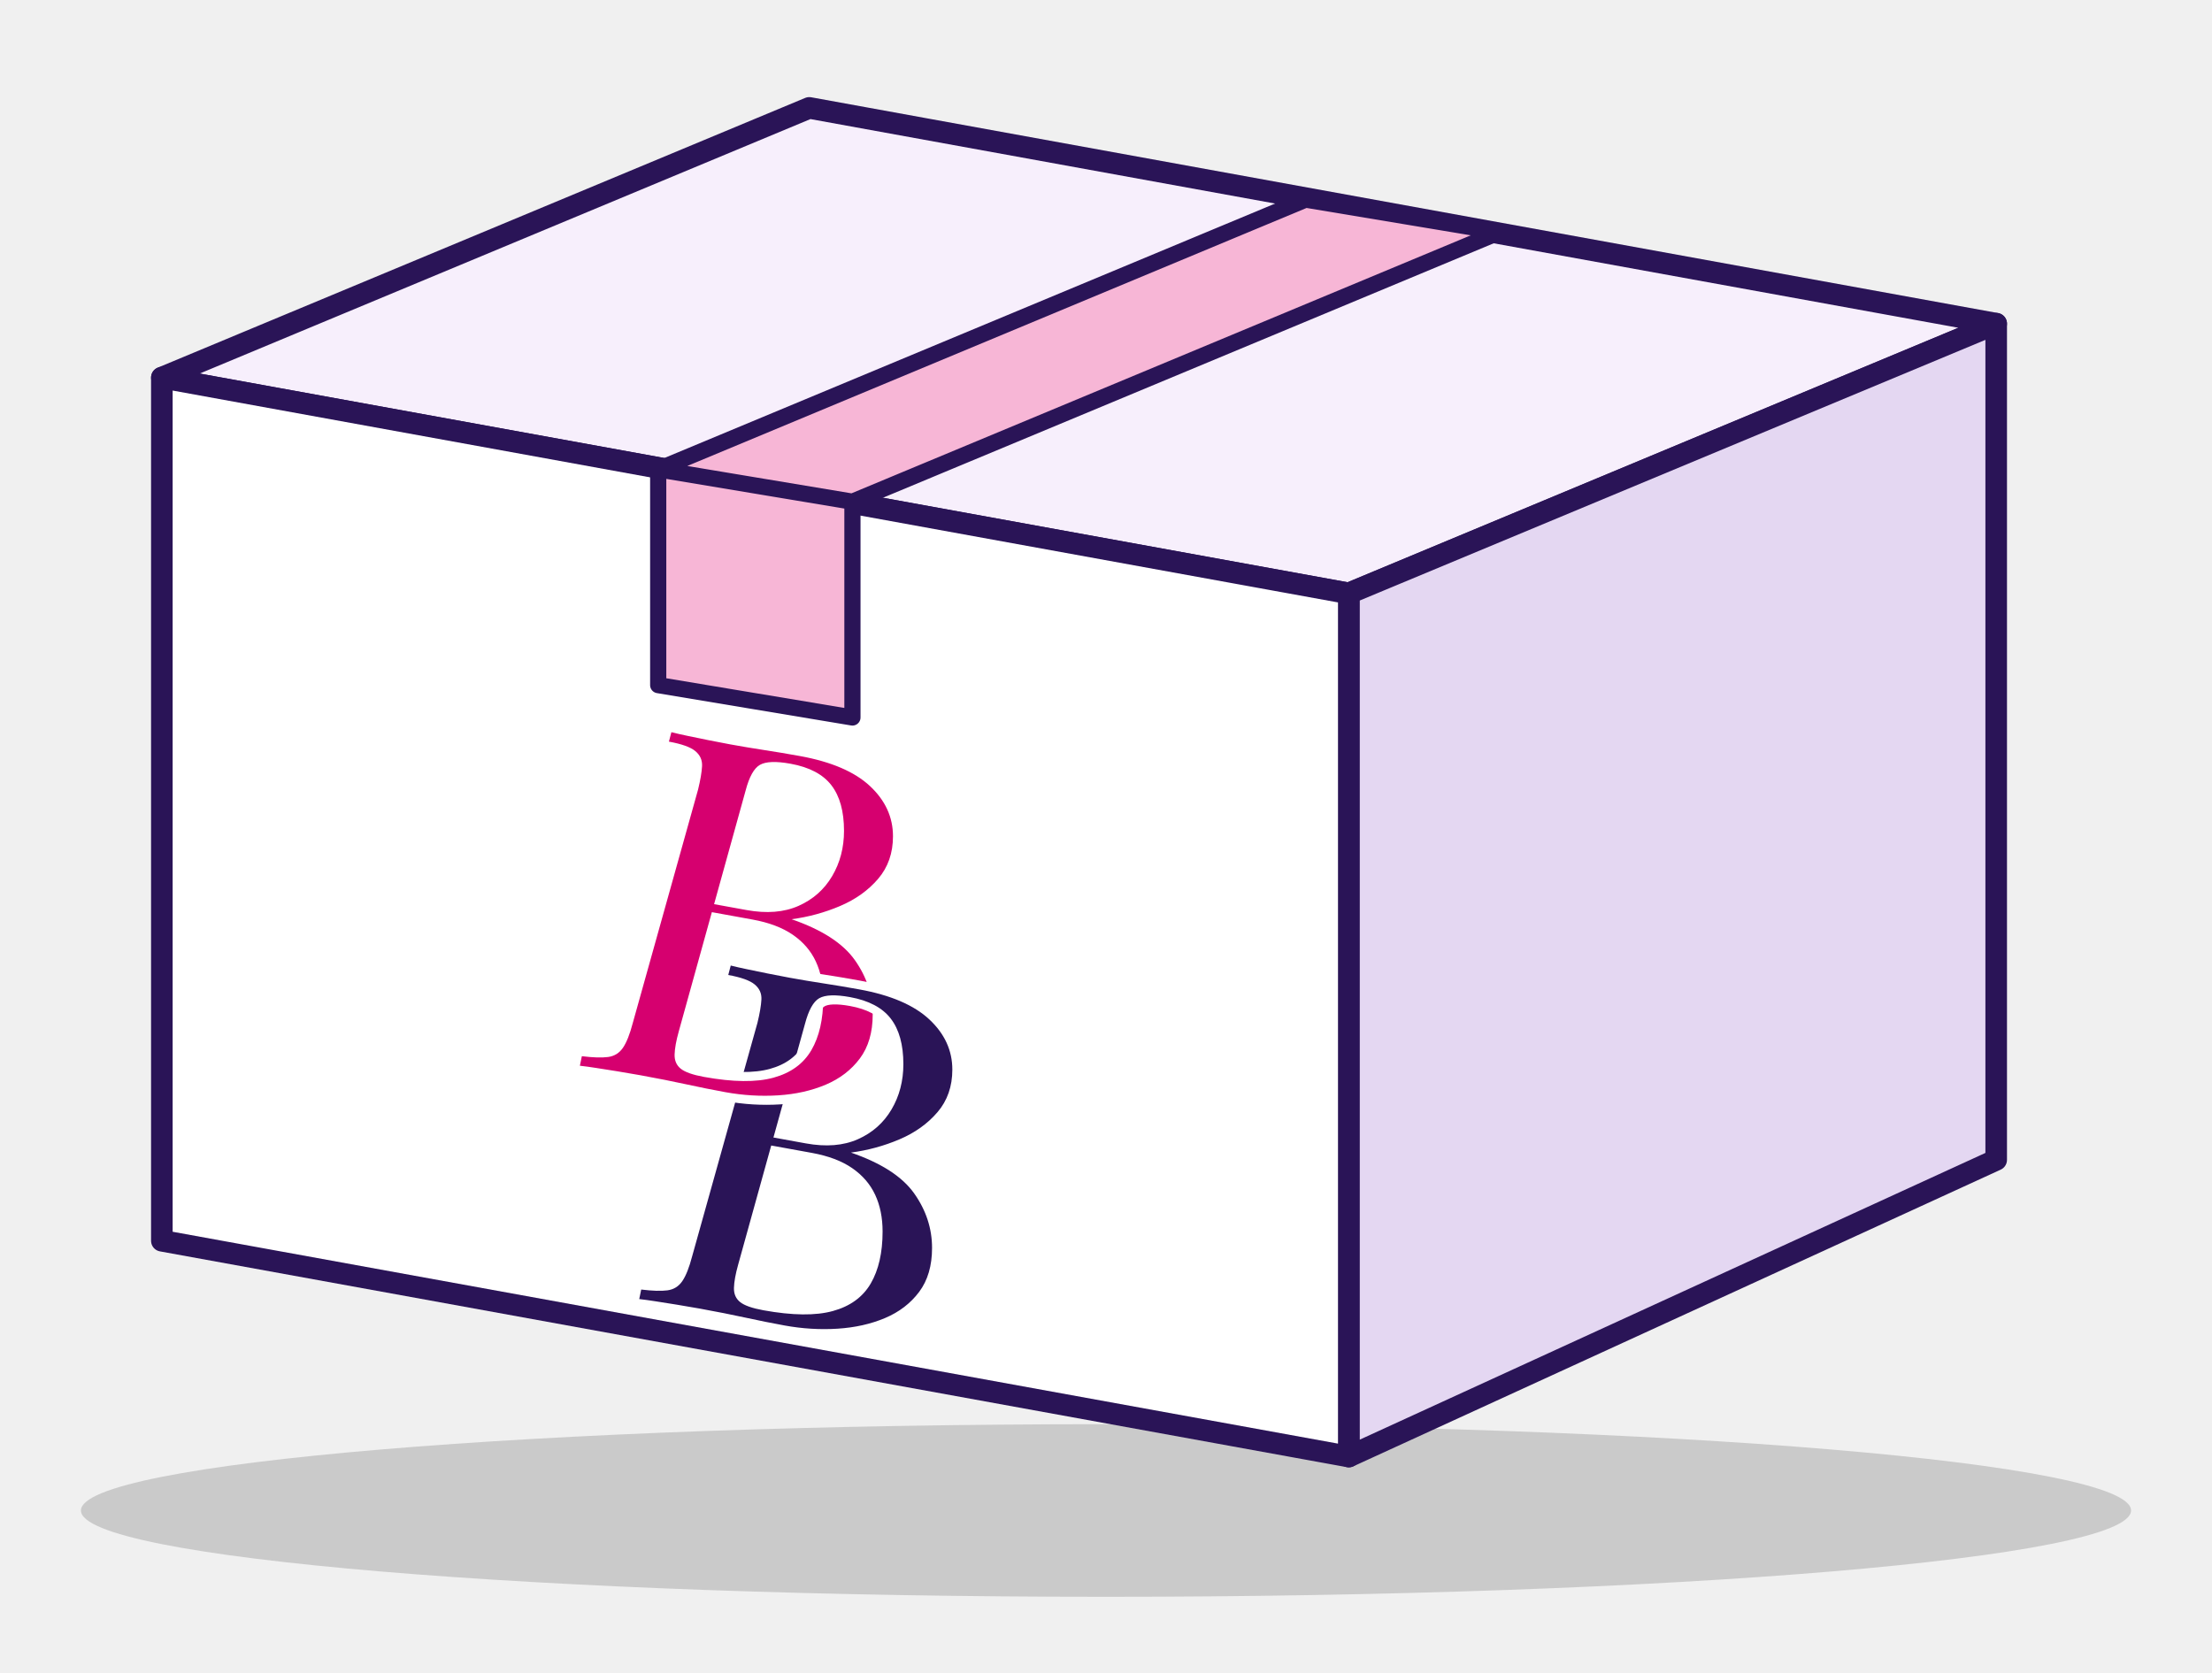
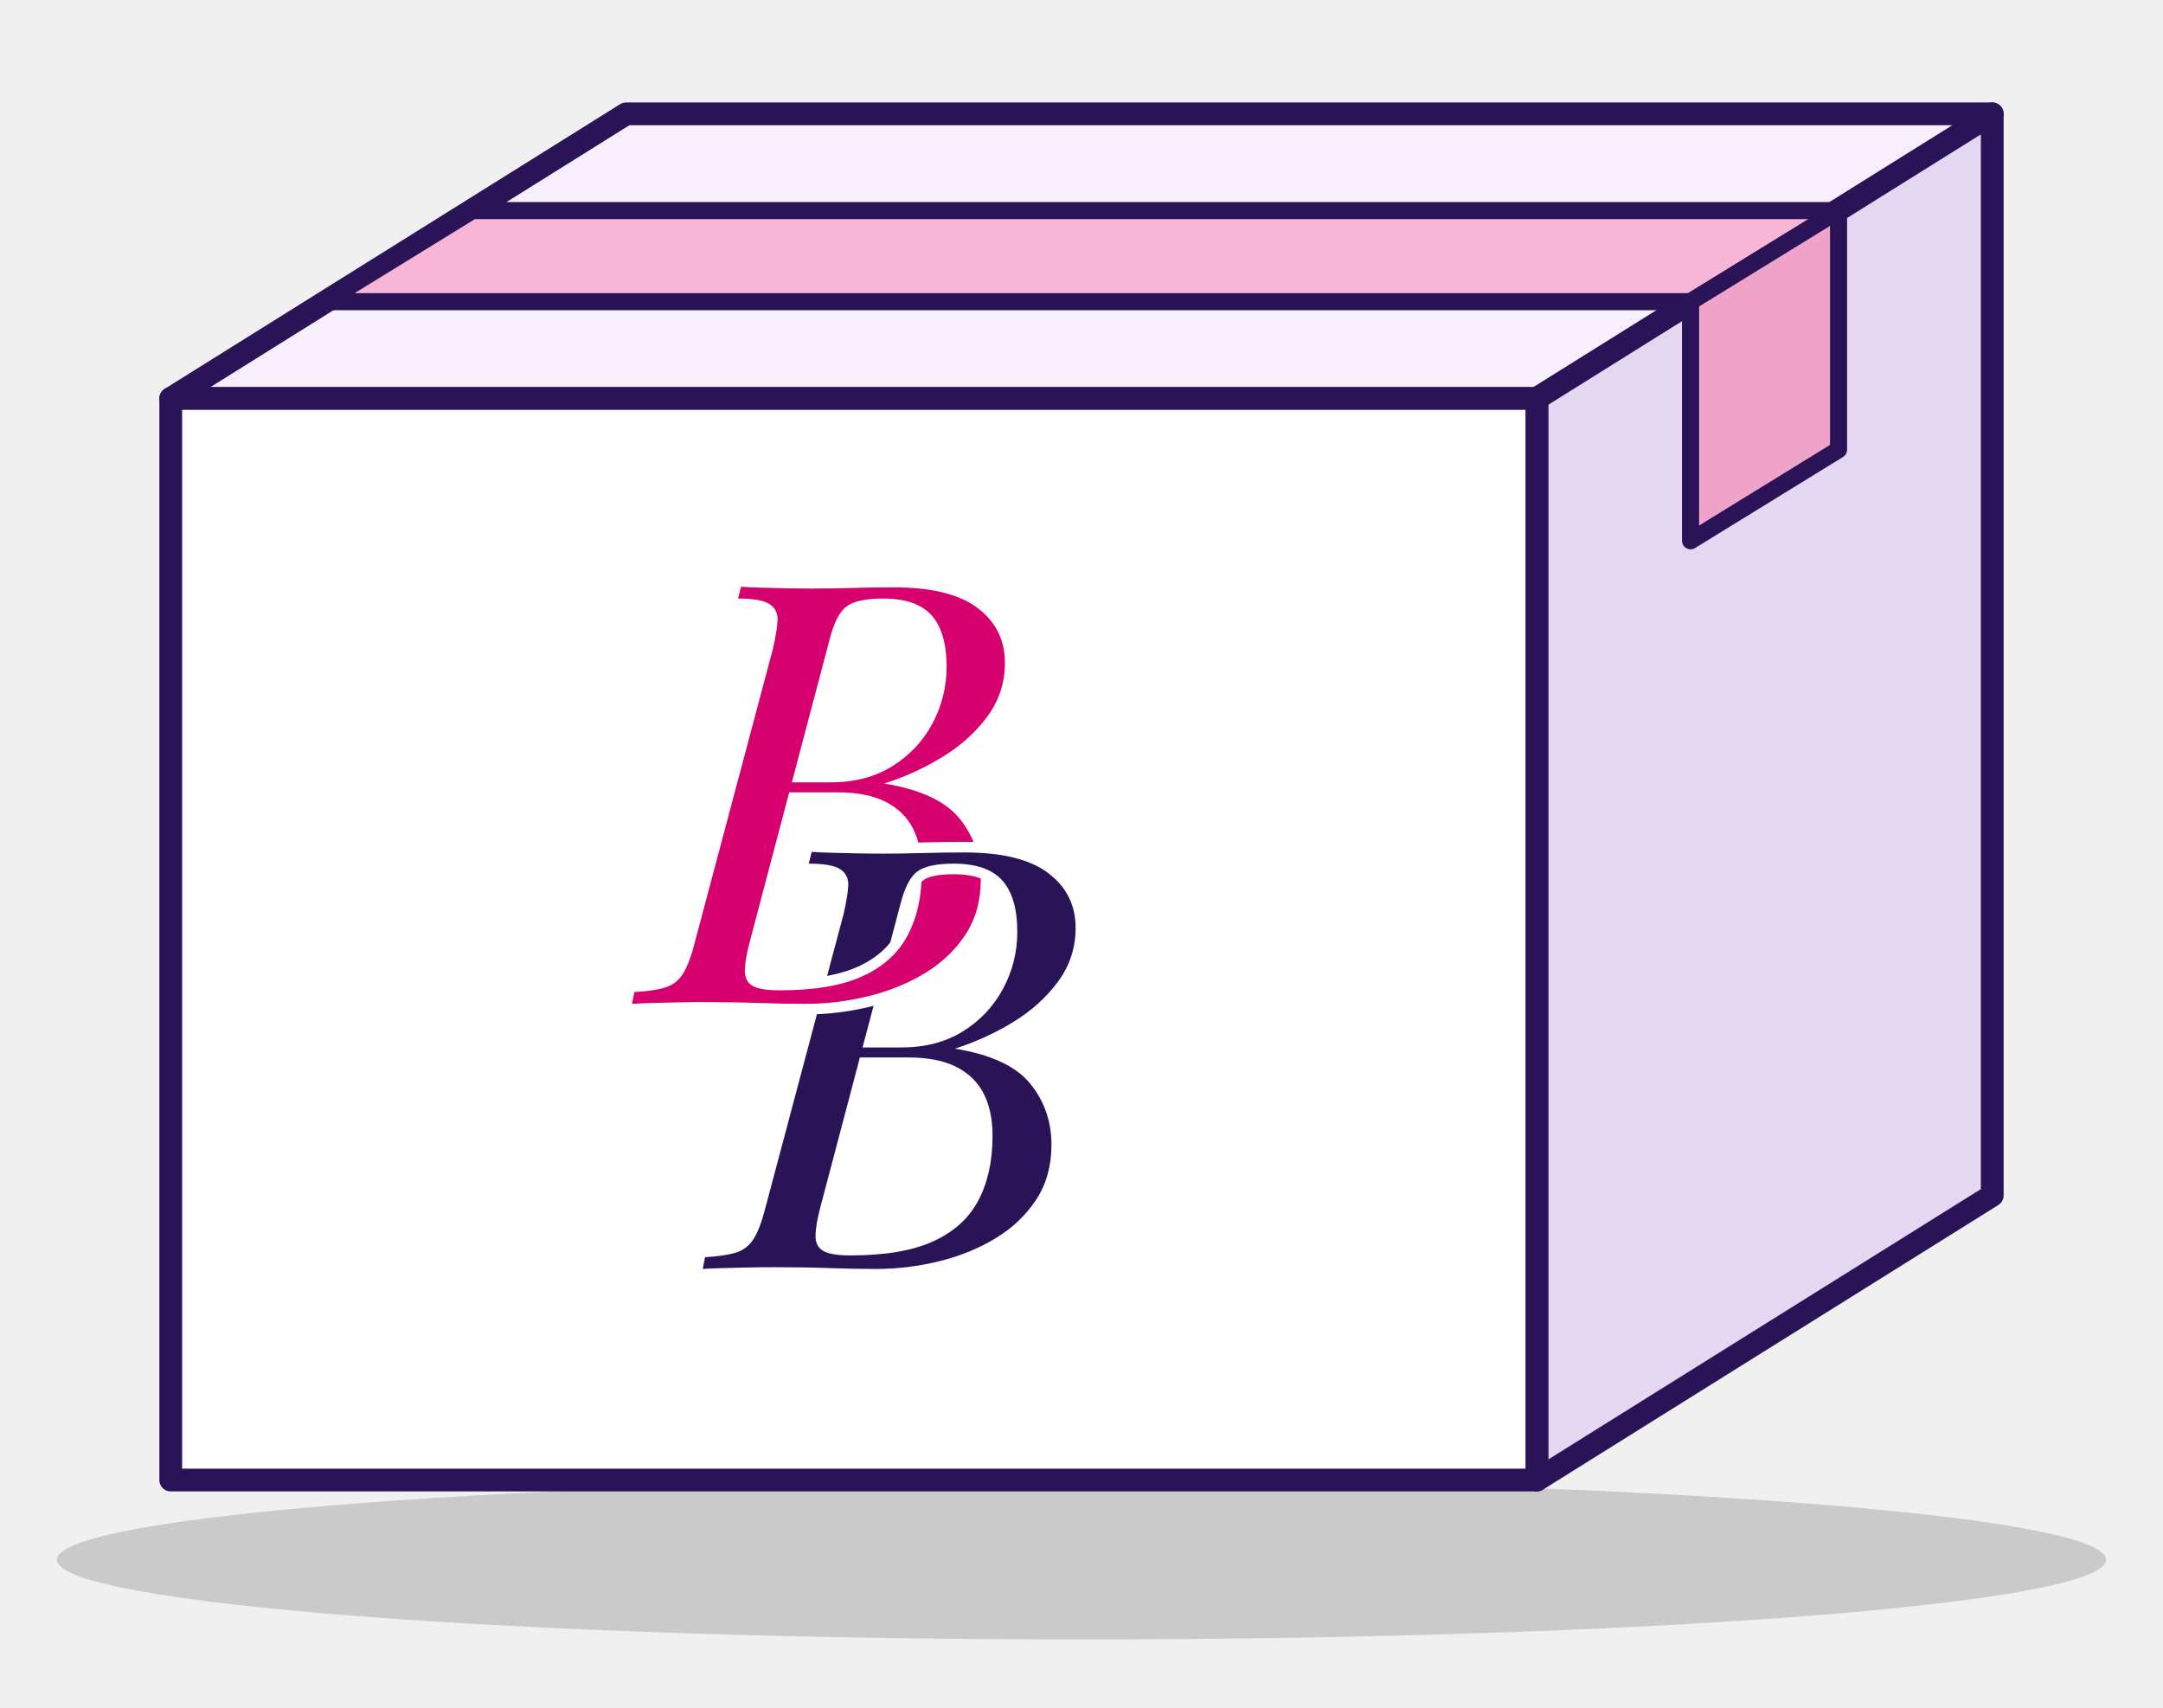
- <svg xmlns="http://www.w3.org/2000/svg" viewBox="80 160 410 310" width="410" height="310" role="img" aria-label="Illustration of a closed Bash Buddy box">
-   <ellipse cx="285" cy="440" rx="190" ry="16" fill="#000" fill-opacity=".16" />
+ <svg xmlns="http://www.w3.org/2000/svg" viewBox="80 150 380 300" width="380" height="300" role="img" aria-label="Illustration of a closed Bash Buddy box">
+   <ellipse cx="270" cy="424" rx="180" ry="14" fill="#000" fill-opacity=".16" />
  <g stroke="#2A1457" stroke-width="4" stroke-linejoin="round" stroke-linecap="round">
-     <path d="M110 230 L330 270 L450 220 L230 180 Z" fill="#F7EFFC" />
-     <path d="M330 270 L450 220 L450 375 L330 430 Z" fill="#E4D7F2" />
-     <path d="M110 230 L330 270 L330 430 L110 390 Z" fill="#fff" />
-     <path d="M202 247 L238 253 L358 203 L322 197 Z M202 247 L238 253 L238 293 L202 287 Z" fill="#F7B6D6" stroke-width="3" />
+     <path d="M110 220 L350 220 L430 170 L190 170 Z" fill="#F7EFFC" />
+     <path d="M350 220 L430 170 L430 360 L350 410 Z" fill="#E4D7F2" />
+     <rect x="110" y="220" width="240" height="190" fill="#fff" />
+     <path d="M137 203 L377 203 L403 187 L163 187 Z" fill="#F7B6D6" stroke-width="3" />
+     <path d="M377 203 L403 187 L403 229 L377 245 Z" fill="#EFA3C8" stroke-width="3" />
  </g>
-   <g transform="translate(222,352) skewY(10.3) translate(-36,-54)">
-     <svg x="0" y="0" width="72" height="108" viewBox="0 0 773 1178">
-       <g transform="translate(43,718) scale(1,-1)">
-         <defs>
-           <mask id="m1" maskUnits="userSpaceOnUse" x="-6000" y="-6000" width="12000" height="12000">
-             <rect x="-6000" y="-6000" width="12000" height="12000" fill="#fff" />
-             <clipPath id="m1c">
-               <rect x="414" y="184" width="190" height="119" />
-             </clipPath>
-             <g clip-path="url(#m1c)" fill="#000" stroke="#000" stroke-width="36" stroke-linejoin="round">
-               <g transform="matrix(1,0,0,1,120,-450)">
-                 <path d="M412 707Q507 707 553.5 672.0Q600 637 600 579Q600 528 570.0 487.5Q540 447 493.0 418.5Q446 390 395 374Q487 359 523.0 314.5Q559 270 559 211Q559 157 533.0 117.5Q507 78 464.0 52.0Q421 26 368.0 13.0Q315 0 261 0Q223 0 182.0 1.5Q141 3 89 3Q66 3 43.0 2.5Q20 2 0.5 1.5Q-19 1 -33 0L-29 20Q5 22 24.0 28.0Q43 34 54.0 52.0Q65 70 74 106L206 602Q213 632 214.0 650.5Q215 669 200.5 678.5Q186 688 147 688L152 708Q166 707 185.0 706.5Q204 706 226.5 705.5Q249 705 271 705Q306 705 340.5 706.0Q375 707 412 707ZM222 359 226 376H304Q365 376 409.0 403.5Q453 431 477.0 476.0Q501 521 501 572Q501 631 475.5 659.5Q450 688 393 688Q349 688 331.0 674.5Q313 661 302 617L167 106Q159 76 158.5 57.5Q158 39 171.0 31.0Q184 23 218 23Q306 23 358.5 47.0Q411 71 435.0 116.5Q459 162 459 226Q459 268 444.0 297.5Q429 327 397.5 343.0Q366 359 316 359Z" />
-               </g>
+   <svg x="190" y="252" width="80" height="122" viewBox="0 0 773 1178">
+     <g transform="translate(43,718) scale(1,-1)">
+       <defs>
+         <mask id="m1" maskUnits="userSpaceOnUse" x="-6000" y="-6000" width="12000" height="12000">
+           <rect x="-6000" y="-6000" width="12000" height="12000" fill="#fff" />
+           <clipPath id="m1c">
+             <rect x="414" y="184" width="190" height="119" />
+           </clipPath>
+           <g clip-path="url(#m1c)" fill="#000" stroke="#000" stroke-width="36" stroke-linejoin="round">
+             <g transform="matrix(1,0,0,1,120,-450)">
+               <path d="M412 707Q507 707 553.5 672.0Q600 637 600 579Q600 528 570.0 487.5Q540 447 493.0 418.5Q446 390 395 374Q487 359 523.0 314.5Q559 270 559 211Q559 157 533.0 117.5Q507 78 464.0 52.0Q421 26 368.0 13.0Q315 0 261 0Q223 0 182.0 1.5Q141 3 89 3Q66 3 43.0 2.5Q20 2 0.5 1.5Q-19 1 -33 0L-29 20Q5 22 24.0 28.0Q43 34 54.0 52.0Q65 70 74 106L206 602Q213 632 214.0 650.5Q215 669 200.5 678.5Q186 688 147 688L152 708Q166 707 185.0 706.5Q204 706 226.5 705.5Q249 705 271 705Q306 705 340.5 706.0Q375 707 412 707ZM222 359 226 376H304Q365 376 409.0 403.5Q453 431 477.0 476.0Q501 521 501 572Q501 631 475.5 659.5Q450 688 393 688Q349 688 331.0 674.5Q313 661 302 617L167 106Q159 76 158.5 57.5Q158 39 171.0 31.0Q184 23 218 23Q306 23 358.5 47.0Q411 71 435.0 116.5Q459 162 459 226Q459 268 444.0 297.5Q429 327 397.5 343.0Q366 359 316 359Z" />
            </g>
-           </mask>
-           <mask id="m2" maskUnits="userSpaceOnUse" x="-6000" y="-6000" width="12000" height="12000">
-             <rect x="-6000" y="-6000" width="12000" height="12000" fill="#fff" />
-             <clipPath id="m2c">
-               <rect x="240" y="-44" width="206" height="170" />
-             </clipPath>
-             <g clip-path="url(#m2c)" fill="#000" stroke="#000" stroke-width="36" stroke-linejoin="round">
-               <g transform="matrix(1,0,0,1,0,0)">
-                 <path d="M412 707Q507 707 553.5 672.0Q600 637 600 579Q600 528 570.0 487.5Q540 447 493.0 418.5Q446 390 395 374Q487 359 523.0 314.5Q559 270 559 211Q559 157 533.0 117.5Q507 78 464.0 52.0Q421 26 368.0 13.0Q315 0 261 0Q223 0 182.0 1.5Q141 3 89 3Q66 3 43.0 2.5Q20 2 0.5 1.5Q-19 1 -33 0L-29 20Q5 22 24.0 28.0Q43 34 54.0 52.0Q65 70 74 106L206 602Q213 632 214.0 650.5Q215 669 200.5 678.5Q186 688 147 688L152 708Q166 707 185.0 706.5Q204 706 226.5 705.5Q249 705 271 705Q306 705 340.5 706.0Q375 707 412 707ZM222 359 226 376H304Q365 376 409.0 403.5Q453 431 477.0 476.0Q501 521 501 572Q501 631 475.5 659.5Q450 688 393 688Q349 688 331.0 674.5Q313 661 302 617L167 106Q159 76 158.5 57.5Q158 39 171.0 31.0Q184 23 218 23Q306 23 358.5 47.0Q411 71 435.0 116.5Q459 162 459 226Q459 268 444.0 297.5Q429 327 397.5 343.0Q366 359 316 359Z" />
-               </g>
+           </g>
+         </mask>
+         <mask id="m2" maskUnits="userSpaceOnUse" x="-6000" y="-6000" width="12000" height="12000">
+           <rect x="-6000" y="-6000" width="12000" height="12000" fill="#fff" />
+           <clipPath id="m2c">
+             <rect x="240" y="-44" width="206" height="170" />
+           </clipPath>
+           <g clip-path="url(#m2c)" fill="#000" stroke="#000" stroke-width="36" stroke-linejoin="round">
+             <g transform="matrix(1,0,0,1,0,0)">
+               <path d="M412 707Q507 707 553.5 672.0Q600 637 600 579Q600 528 570.0 487.5Q540 447 493.0 418.5Q446 390 395 374Q487 359 523.0 314.5Q559 270 559 211Q559 157 533.0 117.5Q507 78 464.0 52.0Q421 26 368.0 13.0Q315 0 261 0Q223 0 182.0 1.5Q141 3 89 3Q66 3 43.0 2.5Q20 2 0.5 1.5Q-19 1 -33 0L-29 20Q5 22 24.0 28.0Q43 34 54.0 52.0Q65 70 74 106L206 602Q213 632 214.0 650.5Q215 669 200.5 678.5Q186 688 147 688L152 708Q166 707 185.0 706.5Q204 706 226.5 705.5Q249 705 271 705Q306 705 340.5 706.0Q375 707 412 707ZM222 359 226 376H304Q365 376 409.0 403.5Q453 431 477.0 476.0Q501 521 501 572Q501 631 475.5 659.5Q450 688 393 688Q349 688 331.0 674.5Q313 661 302 617L167 106Q159 76 158.5 57.5Q158 39 171.0 31.0Q184 23 218 23Q306 23 358.5 47.0Q411 71 435.0 116.5Q459 162 459 226Q459 268 444.0 297.5Q429 327 397.5 343.0Q366 359 316 359Z" />
            </g>
-           </mask>
-         </defs>
-         <g fill="#D6006F" mask="url(#m1)">
-           <g transform="matrix(1,0,0,1,0,0)">
-             <path d="M412 707Q507 707 553.5 672.0Q600 637 600 579Q600 528 570.0 487.5Q540 447 493.0 418.5Q446 390 395 374Q487 359 523.0 314.5Q559 270 559 211Q559 157 533.0 117.5Q507 78 464.0 52.0Q421 26 368.0 13.0Q315 0 261 0Q223 0 182.0 1.5Q141 3 89 3Q66 3 43.0 2.5Q20 2 0.5 1.5Q-19 1 -33 0L-29 20Q5 22 24.0 28.0Q43 34 54.0 52.0Q65 70 74 106L206 602Q213 632 214.0 650.5Q215 669 200.5 678.5Q186 688 147 688L152 708Q166 707 185.0 706.5Q204 706 226.5 705.5Q249 705 271 705Q306 705 340.5 706.0Q375 707 412 707ZM222 359 226 376H304Q365 376 409.0 403.5Q453 431 477.0 476.0Q501 521 501 572Q501 631 475.5 659.5Q450 688 393 688Q349 688 331.0 674.5Q313 661 302 617L167 106Q159 76 158.5 57.5Q158 39 171.0 31.0Q184 23 218 23Q306 23 358.5 47.0Q411 71 435.0 116.5Q459 162 459 226Q459 268 444.0 297.5Q429 327 397.5 343.0Q366 359 316 359Z" />
          </g>
-         </g>
-         <g fill="#2A1457" mask="url(#m2)">
-           <g transform="matrix(1,0,0,1,120,-450)">
-             <path d="M412 707Q507 707 553.5 672.0Q600 637 600 579Q600 528 570.0 487.5Q540 447 493.0 418.5Q446 390 395 374Q487 359 523.0 314.5Q559 270 559 211Q559 157 533.0 117.5Q507 78 464.0 52.0Q421 26 368.0 13.0Q315 0 261 0Q223 0 182.0 1.5Q141 3 89 3Q66 3 43.0 2.5Q20 2 0.5 1.5Q-19 1 -33 0L-29 20Q5 22 24.0 28.0Q43 34 54.0 52.0Q65 70 74 106L206 602Q213 632 214.0 650.5Q215 669 200.5 678.5Q186 688 147 688L152 708Q166 707 185.0 706.5Q204 706 226.5 705.5Q249 705 271 705Q306 705 340.5 706.0Q375 707 412 707ZM222 359 226 376H304Q365 376 409.0 403.5Q453 431 477.0 476.0Q501 521 501 572Q501 631 475.5 659.5Q450 688 393 688Q349 688 331.0 674.5Q313 661 302 617L167 106Q159 76 158.5 57.5Q158 39 171.0 31.0Q184 23 218 23Q306 23 358.5 47.0Q411 71 435.0 116.5Q459 162 459 226Q459 268 444.0 297.5Q429 327 397.5 343.0Q366 359 316 359Z" />
-           </g>
+         </mask>
+       </defs>
+       <g fill="#D6006F" mask="url(#m1)">
+         <g transform="matrix(1,0,0,1,0,0)">
+           <path d="M412 707Q507 707 553.5 672.0Q600 637 600 579Q600 528 570.0 487.5Q540 447 493.0 418.5Q446 390 395 374Q487 359 523.0 314.5Q559 270 559 211Q559 157 533.0 117.5Q507 78 464.0 52.0Q421 26 368.0 13.0Q315 0 261 0Q223 0 182.0 1.5Q141 3 89 3Q66 3 43.0 2.5Q20 2 0.5 1.5Q-19 1 -33 0L-29 20Q5 22 24.0 28.0Q43 34 54.0 52.0Q65 70 74 106L206 602Q213 632 214.0 650.5Q215 669 200.5 678.5Q186 688 147 688L152 708Q166 707 185.0 706.5Q204 706 226.5 705.5Q249 705 271 705Q306 705 340.5 706.0Q375 707 412 707ZM222 359 226 376H304Q365 376 409.0 403.5Q453 431 477.0 476.0Q501 521 501 572Q501 631 475.5 659.5Q450 688 393 688Q349 688 331.0 674.5Q313 661 302 617L167 106Q159 76 158.5 57.5Q158 39 171.0 31.0Q184 23 218 23Q306 23 358.5 47.0Q411 71 435.0 116.5Q459 162 459 226Q459 268 444.0 297.5Q429 327 397.5 343.0Q366 359 316 359Z" />
        </g>
      </g>
-     </svg>
-   </g>
+       <g fill="#2A1457" mask="url(#m2)">
+         <g transform="matrix(1,0,0,1,120,-450)">
+           <path d="M412 707Q507 707 553.5 672.0Q600 637 600 579Q600 528 570.0 487.5Q540 447 493.0 418.5Q446 390 395 374Q487 359 523.0 314.5Q559 270 559 211Q559 157 533.0 117.5Q507 78 464.0 52.0Q421 26 368.0 13.0Q315 0 261 0Q223 0 182.0 1.5Q141 3 89 3Q66 3 43.0 2.5Q20 2 0.5 1.5Q-19 1 -33 0L-29 20Q5 22 24.0 28.0Q43 34 54.0 52.0Q65 70 74 106L206 602Q213 632 214.0 650.5Q215 669 200.5 678.5Q186 688 147 688L152 708Q166 707 185.0 706.5Q204 706 226.5 705.5Q249 705 271 705Q306 705 340.5 706.0Q375 707 412 707ZM222 359 226 376H304Q365 376 409.0 403.5Q453 431 477.0 476.0Q501 521 501 572Q501 631 475.5 659.5Q450 688 393 688Q349 688 331.0 674.5Q313 661 302 617L167 106Q159 76 158.5 57.5Q158 39 171.0 31.0Q184 23 218 23Q306 23 358.5 47.0Q411 71 435.0 116.5Q459 162 459 226Q459 268 444.0 297.5Q429 327 397.5 343.0Q366 359 316 359Z" />
+         </g>
+       </g>
+     </g>
+   </svg>
</svg>
